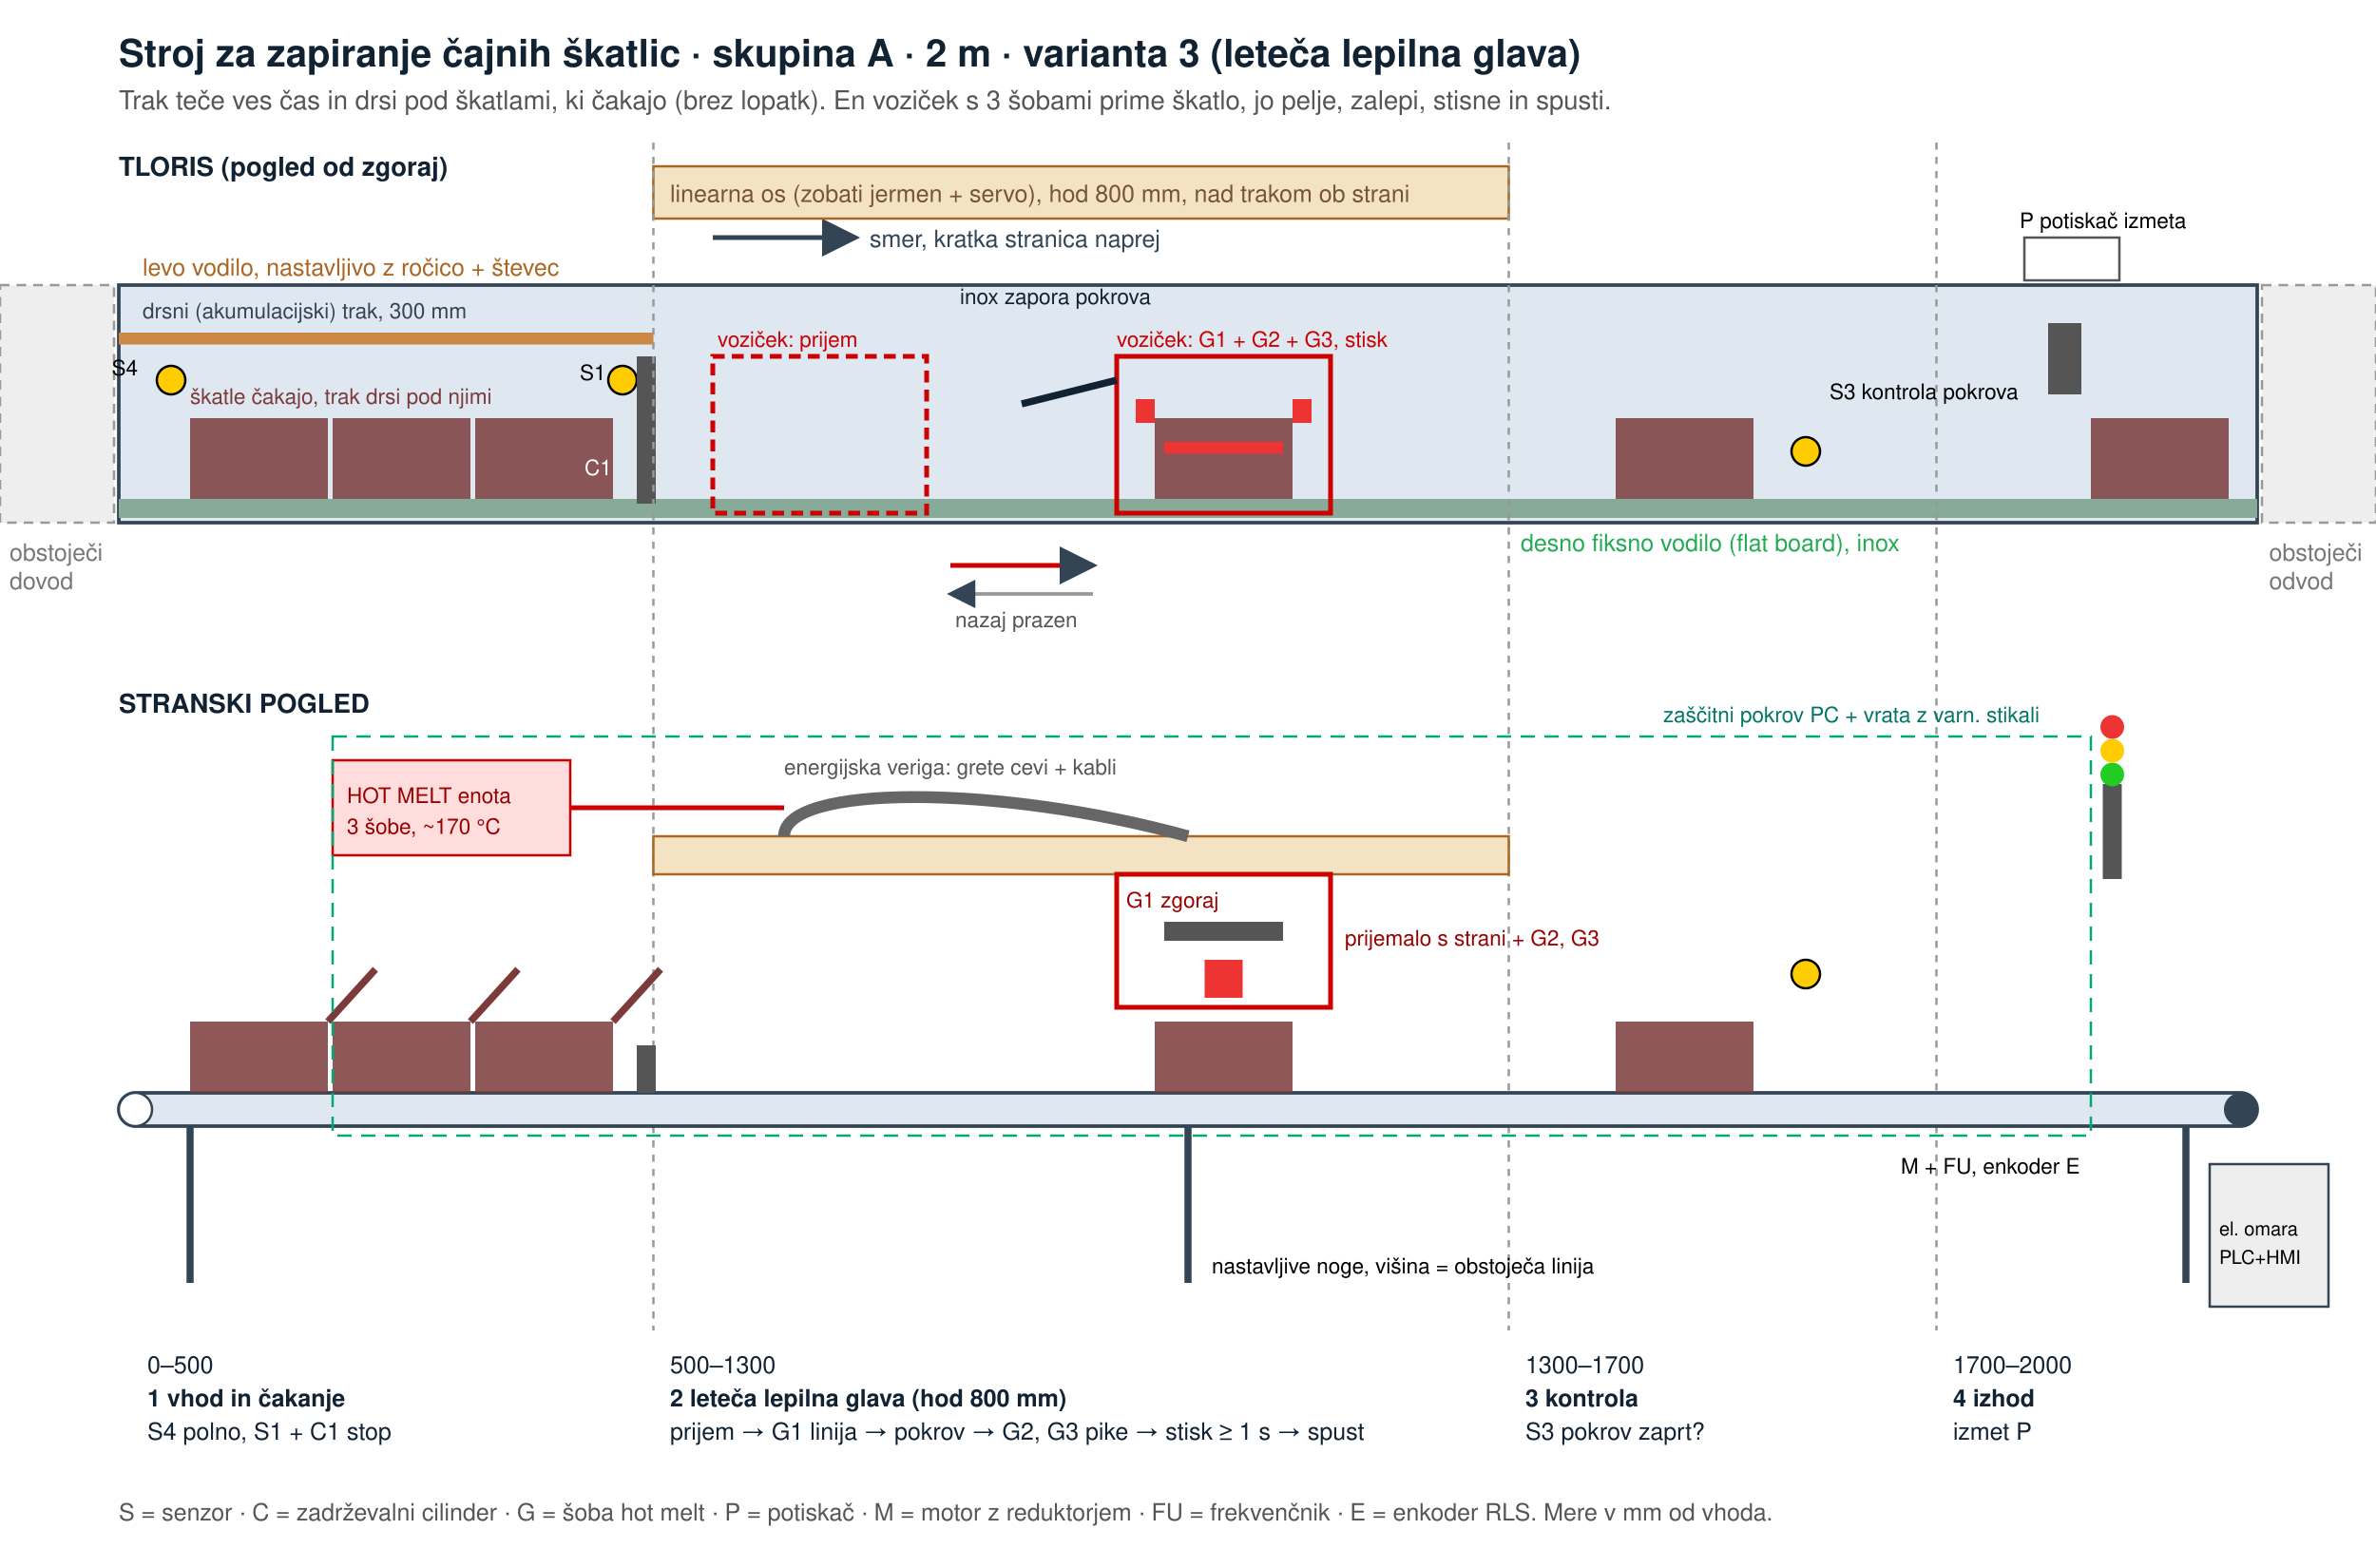
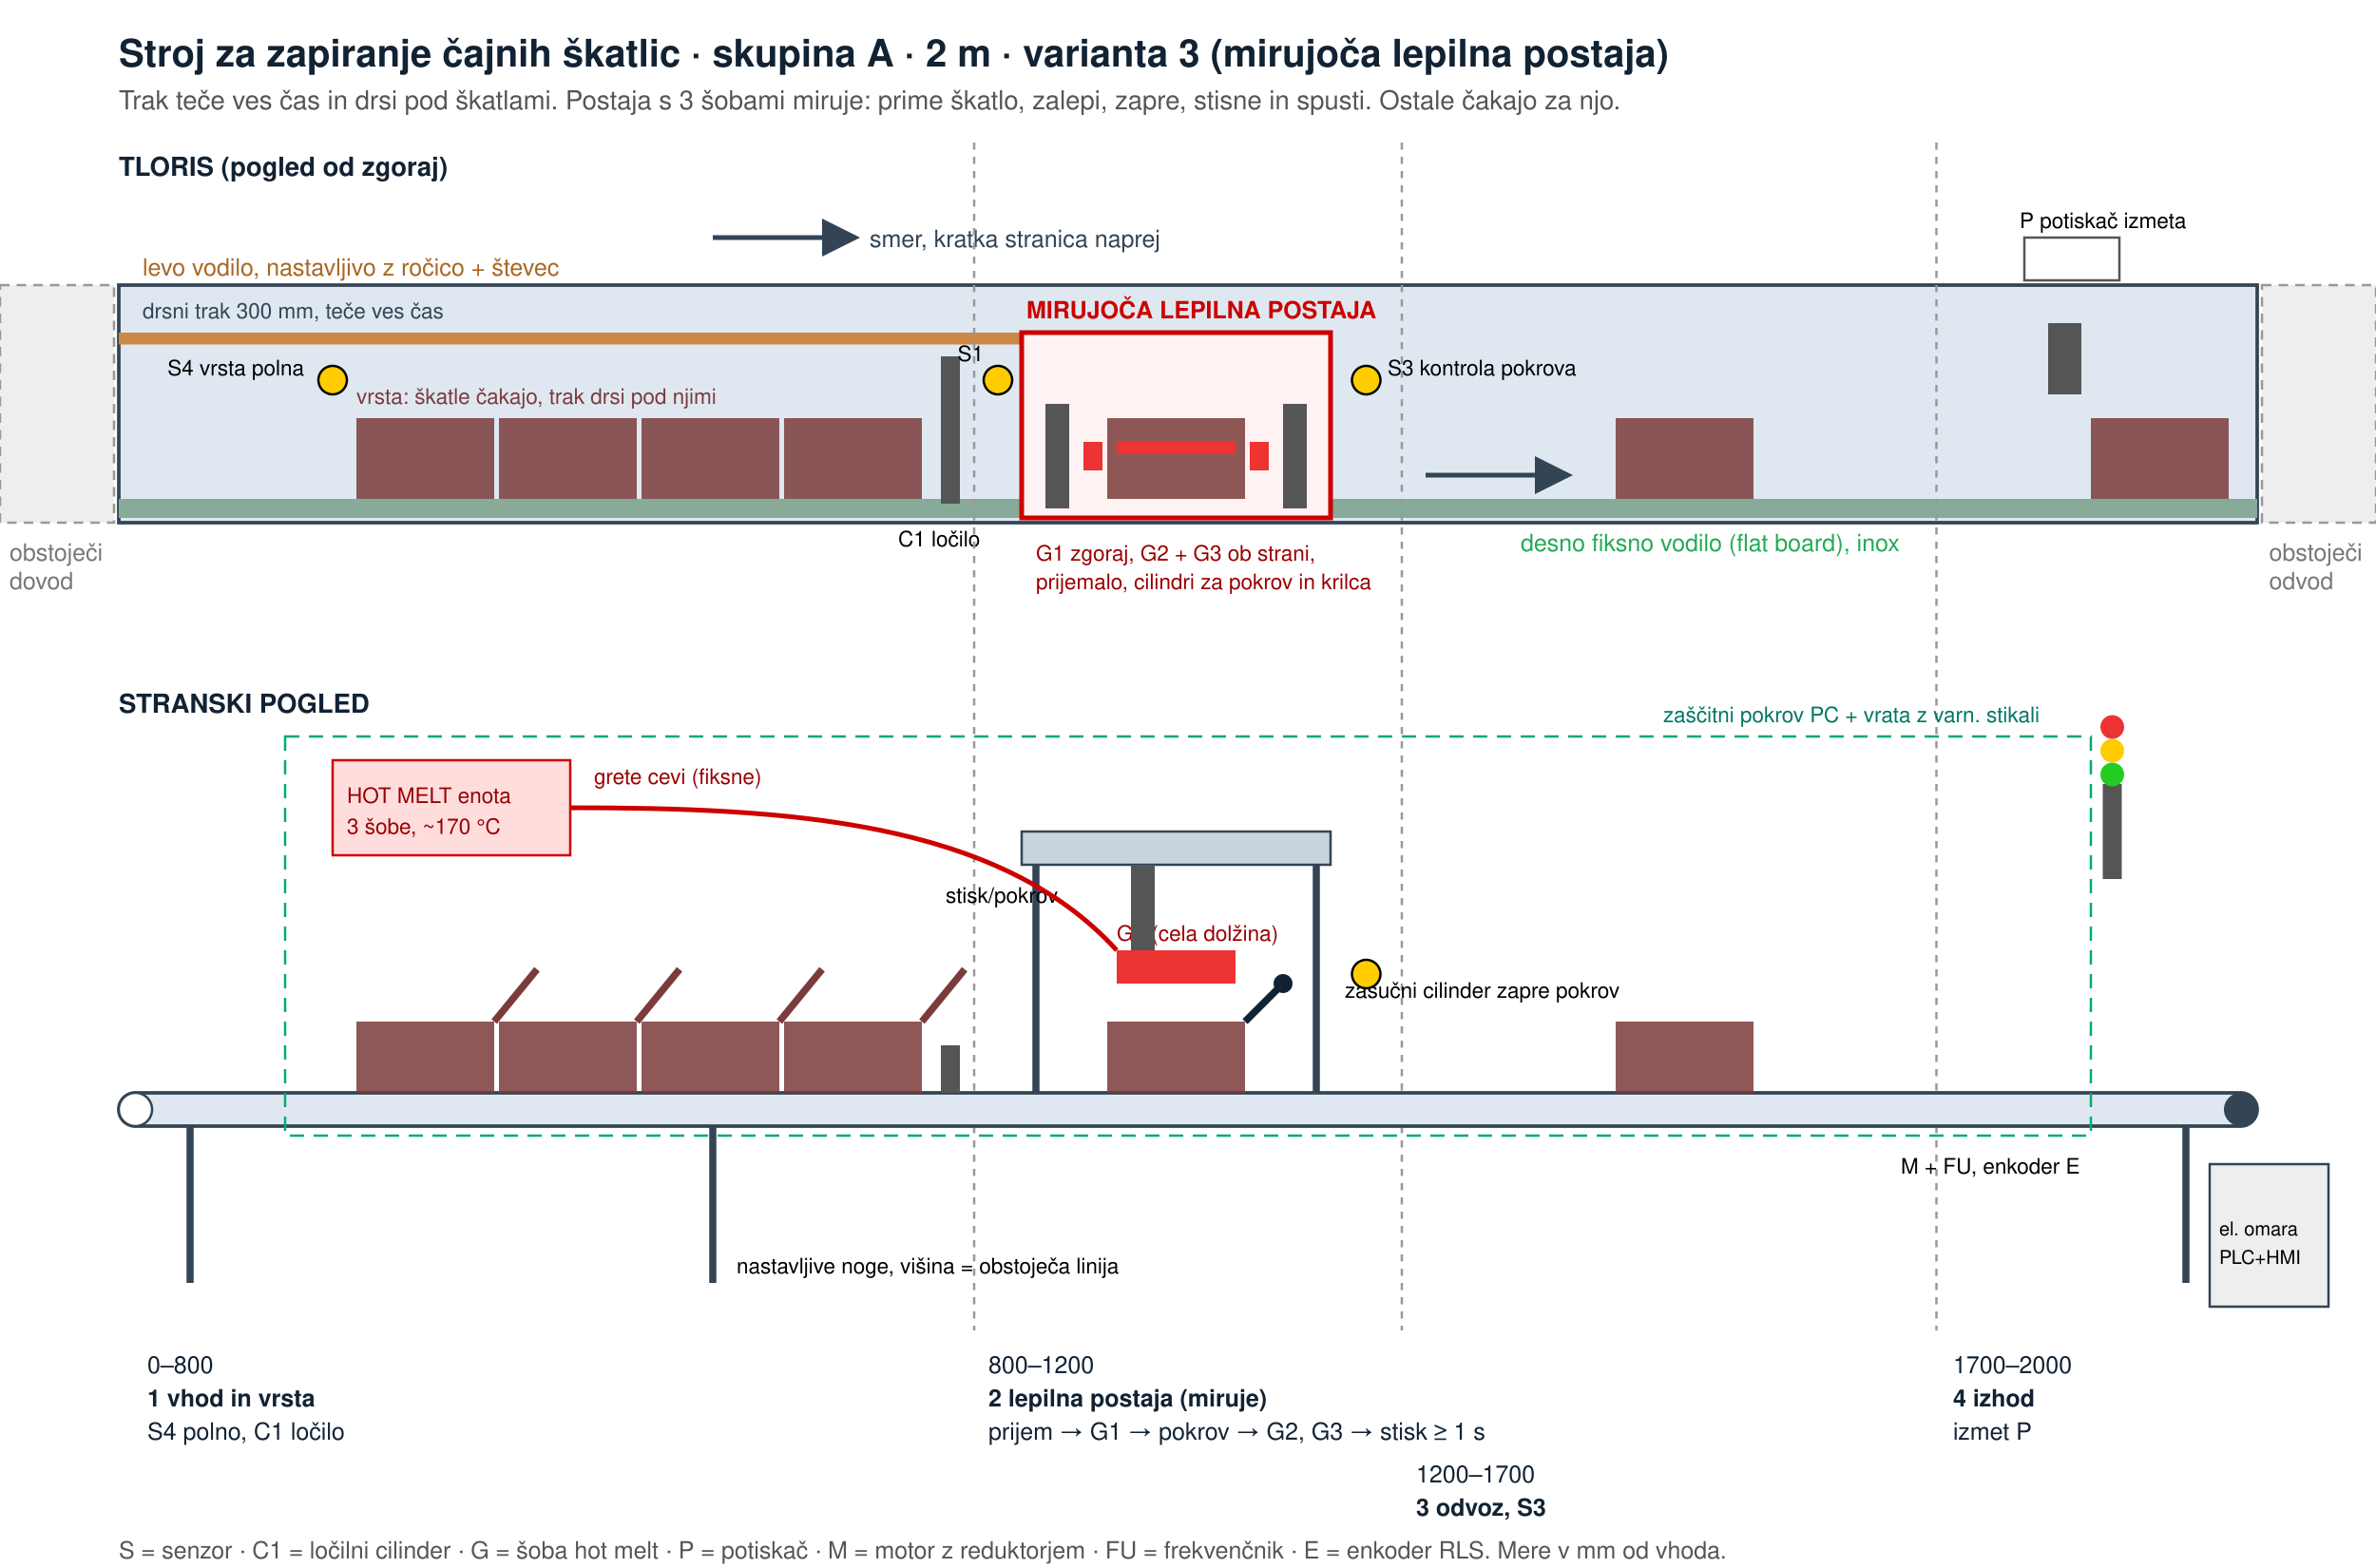
<svg xmlns="http://www.w3.org/2000/svg" viewBox="0 0 1000 660" font-family="Helvetica, Arial, sans-serif" font-size="11">
  <rect width="1000" height="660" fill="#ffffff" />
  <defs>
    <marker id="a" markerWidth="8" markerHeight="8" refX="7" refY="4" orient="auto">
      <path d="M0 0 L8 4 L0 8 z" fill="#345" />
    </marker>
  </defs>
-   <text x="50" y="28" font-size="16" font-weight="bold" fill="#123">Stroj za zapiranje čajnih škatlic · skupina A · 2 m · varianta 3 (leteča lepilna glava)</text>
-   <text x="50" y="46" fill="#555">Trak teče ves čas in drsi pod škatlami, ki čakajo (brez lopatk). En voziček s 3 šobami prime škatlo, jo pelje, zalepi, stisne in spusti.</text>
+   <text x="50" y="28" font-size="16" font-weight="bold" fill="#123">Stroj za zapiranje čajnih škatlic · skupina A · 2 m · varianta 3 (mirujoča lepilna postaja)</text>
+   <text x="50" y="46" fill="#555">Trak teče ves čas in drsi pod škatlami. Postaja s 3 šobami miruje: prime škatlo, zalepi, zapre, stisne in spusti. Ostale čakajo za njo.</text>
  <text x="50" y="74" font-weight="bold" fill="#123">TLORIS (pogled od zgoraj)</text>
  <rect x="0" y="120" width="48" height="100" fill="#eee" stroke="#999" stroke-dasharray="4 3" />
  <text x="4" y="236" fill="#777" font-size="10">obstoječi</text>
  <text x="4" y="248" fill="#777" font-size="10">dovod</text>
  <rect x="952" y="120" width="48" height="100" fill="#eee" stroke="#999" stroke-dasharray="4 3" />
  <text x="955" y="236" fill="#777" font-size="10">obstoječi</text>
  <text x="955" y="248" fill="#777" font-size="10">odvod</text>
  <rect x="50" y="120" width="900" height="100" fill="#dfe8f1" stroke="#345" stroke-width="1.5" />
-   <text x="60" y="134" fill="#345" font-size="9">drsni (akumulacijski) trak, 300 mm</text>
+   <text x="60" y="134" fill="#345" font-size="9">drsni trak 300 mm, teče ves čas</text>
  <rect x="50" y="210" width="900" height="8" fill="#8a9" />
  <text x="640" y="232" fill="#2a5" font-size="10">desno fiksno vodilo (flat board), inox</text>
-   <rect x="50" y="140" width="225" height="5" fill="#c84" />
+   <rect x="50" y="140" width="380" height="5" fill="#c84" />
  <text x="60" y="116" fill="#a62" font-size="10">levo vodilo, nastavljivo z ročico + števec</text>
  <path d="M300 100 L360 100" stroke="#345" stroke-width="2" marker-end="url(#a)" />
  <text x="366" y="104" fill="#345" font-size="10">smer, kratka stranica naprej</text>
  <g fill="#7b3b3b" opacity="0.85">
-     <rect x="80" y="176" width="58" height="34" />
-     <rect x="140" y="176" width="58" height="34" />
-     <rect x="200" y="176" width="58" height="34" />
+     <rect x="150" y="176" width="58" height="34" />
+     <rect x="210" y="176" width="58" height="34" />
+     <rect x="270" y="176" width="58" height="34" />
+     <rect x="330" y="176" width="58" height="34" />
  </g>
-   <text x="80" y="170" font-size="9" fill="#7b3b3b">škatle čakajo, trak drsi pod njimi</text>
-   <circle cx="72" cy="160" r="6" fill="#fc0" stroke="#000" />
-   <text x="58" y="158" font-size="9" text-anchor="end">S4</text>
-   <circle cx="262" cy="160" r="6" fill="#fc0" stroke="#000" />
-   <text x="244" y="160" font-size="9">S1</text>
-   <rect x="268" y="150" width="8" height="62" fill="#555" />
-   <text x="246" y="200" font-size="9" fill="#fff">C1</text>
-   <rect x="275" y="70" width="360" height="22" fill="#f3e3c3" stroke="#a62" />
-   <text x="282" y="85" font-size="10" fill="#753">linearna os (zobati jermen + servo), hod 800 mm, nad trakom ob strani</text>
-   <rect x="300" y="150" width="90" height="66" fill="none" stroke="#c00" stroke-width="2" stroke-dasharray="5 3" />
-   <text x="302" y="146" font-size="9" fill="#c00">voziček: prijem</text>
-   <rect x="470" y="150" width="90" height="66" fill="none" stroke="#c00" stroke-width="2" />
-   <rect x="486" y="176" width="58" height="34" fill="#7b3b3b" opacity="0.85" />
-   <rect x="490" y="186" width="50" height="5" fill="#e33" />
-   <rect x="478" y="168" width="8" height="10" fill="#e33" />
-   <rect x="544" y="168" width="8" height="10" fill="#e33" />
-   <text x="470" y="146" font-size="9" fill="#c00">voziček: G1 + G2 + G3, stisk</text>
-   <path d="M400 238 L460 238" stroke="#c00" stroke-width="2" marker-end="url(#a)" />
-   <path d="M460 250 L400 250" stroke="#999" stroke-width="1.5" marker-end="url(#a)" />
-   <text x="402" y="264" font-size="9" fill="#555">nazaj prazen</text>
-   <path d="M430 170 L470 160" stroke="#123" stroke-width="3" />
-   <text x="404" y="128" font-size="9" fill="#123">inox zapora pokrova</text>
+   <text x="150" y="170" font-size="9" fill="#7b3b3b">vrsta: škatle čakajo, trak drsi pod njimi</text>
+   <circle cx="140" cy="160" r="6" fill="#fc0" stroke="#000" />
+   <text x="128" y="158" font-size="9" text-anchor="end">S4 vrsta polna</text>
+   <rect x="396" y="150" width="8" height="62" fill="#555" />
+   <text x="378" y="230" font-size="9">C1 ločilo</text>
+   <rect x="430" y="140" width="130" height="78" fill="#fff2f2" stroke="#c00" stroke-width="2" />
+   <text x="432" y="134" font-size="10" fill="#c00" font-weight="bold">MIRUJOČA LEPILNA POSTAJA</text>
+   <rect x="466" y="176" width="58" height="34" fill="#7b3b3b" opacity="0.85" />
+   <rect x="470" y="186" width="50" height="5" fill="#e33" />
+   <rect x="456" y="186" width="8" height="12" fill="#e33" />
+   <rect x="526" y="186" width="8" height="12" fill="#e33" />
+   <rect x="440" y="170" width="10" height="44" fill="#555" />
+   <rect x="540" y="170" width="10" height="44" fill="#555" />
+   <text x="436" y="236" font-size="9" fill="#900">G1 zgoraj, G2 + G3 ob strani,</text>
+   <text x="436" y="248" font-size="9" fill="#900">prijemalo, cilindri za pokrov in krilca</text>
+   <circle cx="420" cy="160" r="6" fill="#fc0" stroke="#000" />
+   <text x="414" y="152" font-size="9" text-anchor="end">S1</text>
+   <circle cx="575" cy="160" r="6" fill="#fc0" stroke="#000" />
+   <text x="584" y="158" font-size="9">S3 kontrola pokrova</text>
  <g fill="#7b3b3b" opacity="0.85">
    <rect x="680" y="176" width="58" height="34" />
    <rect x="880" y="176" width="58" height="34" />
  </g>
-   <circle cx="760" cy="190" r="6" fill="#fc0" stroke="#000" />
-   <text x="770" y="168" font-size="9">S3 kontrola pokrova</text>
+   <path d="M600 200 L660 200" stroke="#345" stroke-width="2" marker-end="url(#a)" />
  <rect x="862" y="136" width="14" height="30" fill="#555" />
  <text x="850" y="96" font-size="9">P potiskač izmeta</text>
  <rect x="852" y="100" width="40" height="18" fill="none" stroke="#555" />
  <g stroke="#999" stroke-dasharray="3 3">
-     <line x1="275" y1="60" x2="275" y2="560" />
-     <line x1="635" y1="60" x2="635" y2="560" />
+     <line x1="410" y1="60" x2="410" y2="560" />
+     <line x1="590" y1="60" x2="590" y2="560" />
    <line x1="815" y1="60" x2="815" y2="560" />
  </g>
  <text x="50" y="300" font-weight="bold" fill="#123">STRANSKI POGLED</text>
  <rect x="50" y="460" width="900" height="14" rx="7" fill="#dfe8f1" stroke="#345" stroke-width="1.5" />
  <circle cx="57" cy="467" r="7" fill="#fff" stroke="#345" />
  <circle cx="943" cy="467" r="7" fill="#345" />
  <text x="800" y="494" font-size="9">M + FU, enkoder E</text>
  <g stroke="#345" stroke-width="3">
    <line x1="80" y1="474" x2="80" y2="540" />
    <line x1="920" y1="474" x2="920" y2="540" />
-     <line x1="500" y1="474" x2="500" y2="540" />
+     <line x1="300" y1="474" x2="300" y2="540" />
  </g>
-   <text x="510" y="536" font-size="9">nastavljive noge, višina = obstoječa linija</text>
+   <text x="310" y="536" font-size="9">nastavljive noge, višina = obstoječa linija</text>
  <g fill="#7b3b3b" opacity="0.85">
-     <rect x="80" y="430" width="58" height="30" />
-     <rect x="140" y="430" width="58" height="30" />
-     <rect x="200" y="430" width="58" height="30" />
-     <rect x="486" y="430" width="58" height="30" />
+     <rect x="150" y="430" width="58" height="30" />
+     <rect x="210" y="430" width="58" height="30" />
+     <rect x="270" y="430" width="58" height="30" />
+     <rect x="330" y="430" width="58" height="30" />
+     <rect x="466" y="430" width="58" height="30" />
    <rect x="680" y="430" width="58" height="30" />
  </g>
-   <path d="M138 430 L158 408" stroke="#7b3b3b" stroke-width="3" />
-   <path d="M198 430 L218 408" stroke="#7b3b3b" stroke-width="3" />
-   <path d="M258 430 L278 408" stroke="#7b3b3b" stroke-width="3" />
-   <rect x="268" y="440" width="8" height="20" fill="#555" />
-   <rect x="275" y="352" width="360" height="16" fill="#f3e3c3" stroke="#a62" />
-   <rect x="470" y="368" width="90" height="56" fill="#fff" stroke="#c00" stroke-width="2" />
-   <rect x="507" y="404" width="16" height="16" fill="#e33" />
-   <text x="474" y="382" font-size="9" fill="#900">G1 zgoraj</text>
-   <rect x="490" y="388" width="50" height="8" fill="#555" />
-   <text x="474" y="396" font-size="8" fill="#fff">stisk</text>
-   <text x="566" y="398" font-size="9" fill="#900">prijemalo s strani + G2, G3</text>
-   <path d="M330 352 C330 330 420 330 500 352" stroke="#666" stroke-width="5" fill="none" />
-   <text x="330" y="326" font-size="9" fill="#555">energijska veriga: grete cevi + kabli</text>
+   <path d="M208 430 L226 408" stroke="#7b3b3b" stroke-width="3" />
+   <path d="M268 430 L286 408" stroke="#7b3b3b" stroke-width="3" />
+   <path d="M328 430 L346 408" stroke="#7b3b3b" stroke-width="3" />
+   <path d="M388 430 L406 408" stroke="#7b3b3b" stroke-width="3" />
+   <rect x="396" y="440" width="8" height="20" fill="#555" />
+   <rect x="430" y="350" width="130" height="14" fill="#c9d3dc" stroke="#345" />
+   <line x1="436" y1="364" x2="436" y2="460" stroke="#345" stroke-width="3" />
+   <line x1="554" y1="364" x2="554" y2="460" stroke="#345" stroke-width="3" />
+   <rect x="470" y="400" width="50" height="14" fill="#e33" />
+   <text x="470" y="396" font-size="9" fill="#900">G1 (cela dolžina)</text>
+   <rect x="476" y="364" width="10" height="36" fill="#555" />
+   <text x="398" y="380" font-size="9">stisk/pokrov</text>
+   <path d="M524 430 L540 414" stroke="#123" stroke-width="3" />
+   <circle cx="540" cy="414" r="4" fill="#123" />
+   <text x="566" y="420" font-size="9">zasučni cilinder zapre pokrov</text>
  <rect x="140" y="320" width="100" height="40" fill="#fdd" stroke="#c00" />
  <text x="146" y="338" font-size="9" fill="#900">HOT MELT enota</text>
  <text x="146" y="351" font-size="9" fill="#900">3 šobe, ~170 °C</text>
-   <path d="M240 340 L330 340" stroke="#c00" stroke-width="2" />
-   <circle cx="760" cy="410" r="6" fill="#fc0" stroke="#000" />
-   <rect x="140" y="310" width="740" height="168" fill="none" stroke="#0a7" stroke-dasharray="6 4" />
+   <path d="M240 340 C330 340 420 345 470 400" stroke="#c00" stroke-width="2" fill="none" />
+   <text x="250" y="330" font-size="9" fill="#900">grete cevi (fiksne)</text>
+   <circle cx="575" cy="410" r="6" fill="#fc0" stroke="#000" />
+   <rect x="120" y="310" width="760" height="168" fill="none" stroke="#0a7" stroke-dasharray="6 4" />
  <text x="700" y="304" font-size="9" fill="#076">zaščitni pokrov PC + vrata z varn. stikali</text>
  <rect x="885" y="330" width="8" height="40" fill="#555" />
  <circle cx="889" cy="326" r="5" fill="#2c2" />
  <circle cx="889" cy="316" r="5" fill="#fc0" />
  <circle cx="889" cy="306" r="5" fill="#e33" />
  <rect x="930" y="490" width="50" height="60" fill="#eee" stroke="#345" />
  <text x="934" y="520" font-size="8">el. omara</text>
  <text x="934" y="532" font-size="8">PLC+HMI</text>
  <g font-size="10" fill="#123">
-     <text x="62" y="578">0–500</text>
-     <text x="62" y="592" font-weight="bold">1 vhod in čakanje</text>
-     <text x="62" y="606">S4 polno, S1 + C1 stop</text>
-     <text x="282" y="578">500–1300</text>
-     <text x="282" y="592" font-weight="bold">2 leteča lepilna glava (hod 800 mm)</text>
-     <text x="282" y="606">prijem → G1 linija → pokrov → G2, G3 pike → stisk ≥ 1 s → spust</text>
-     <text x="642" y="578">1300–1700</text>
-     <text x="642" y="592" font-weight="bold">3 kontrola</text>
-     <text x="642" y="606">S3 pokrov zaprt?</text>
+     <text x="62" y="578">0–800</text>
+     <text x="62" y="592" font-weight="bold">1 vhod in vrsta</text>
+     <text x="62" y="606">S4 polno, C1 ločilo</text>
+     <text x="416" y="578">800–1200</text>
+     <text x="416" y="592" font-weight="bold">2 lepilna postaja (miruje)</text>
+     <text x="416" y="606">prijem → G1 → pokrov → G2, G3 → stisk ≥ 1 s</text>
+     <text x="596" y="624">1200–1700</text>
+     <text x="596" y="638" font-weight="bold">3 odvoz, S3</text>
    <text x="822" y="578">1700–2000</text>
    <text x="822" y="592" font-weight="bold">4 izhod</text>
    <text x="822" y="606">izmet P</text>
  </g>
-   <text x="50" y="640" font-size="10" fill="#555">S = senzor · C = zadrževalni cilinder · G = šoba hot melt · P = potiskač · M = motor z reduktorjem · FU = frekvenčnik · E = enkoder RLS. Mere v mm od vhoda.</text>
+   <text x="50" y="656" font-size="10" fill="#555">S = senzor · C1 = ločilni cilinder · G = šoba hot melt · P = potiskač · M = motor z reduktorjem · FU = frekvenčnik · E = enkoder RLS. Mere v mm od vhoda.</text>
</svg>
